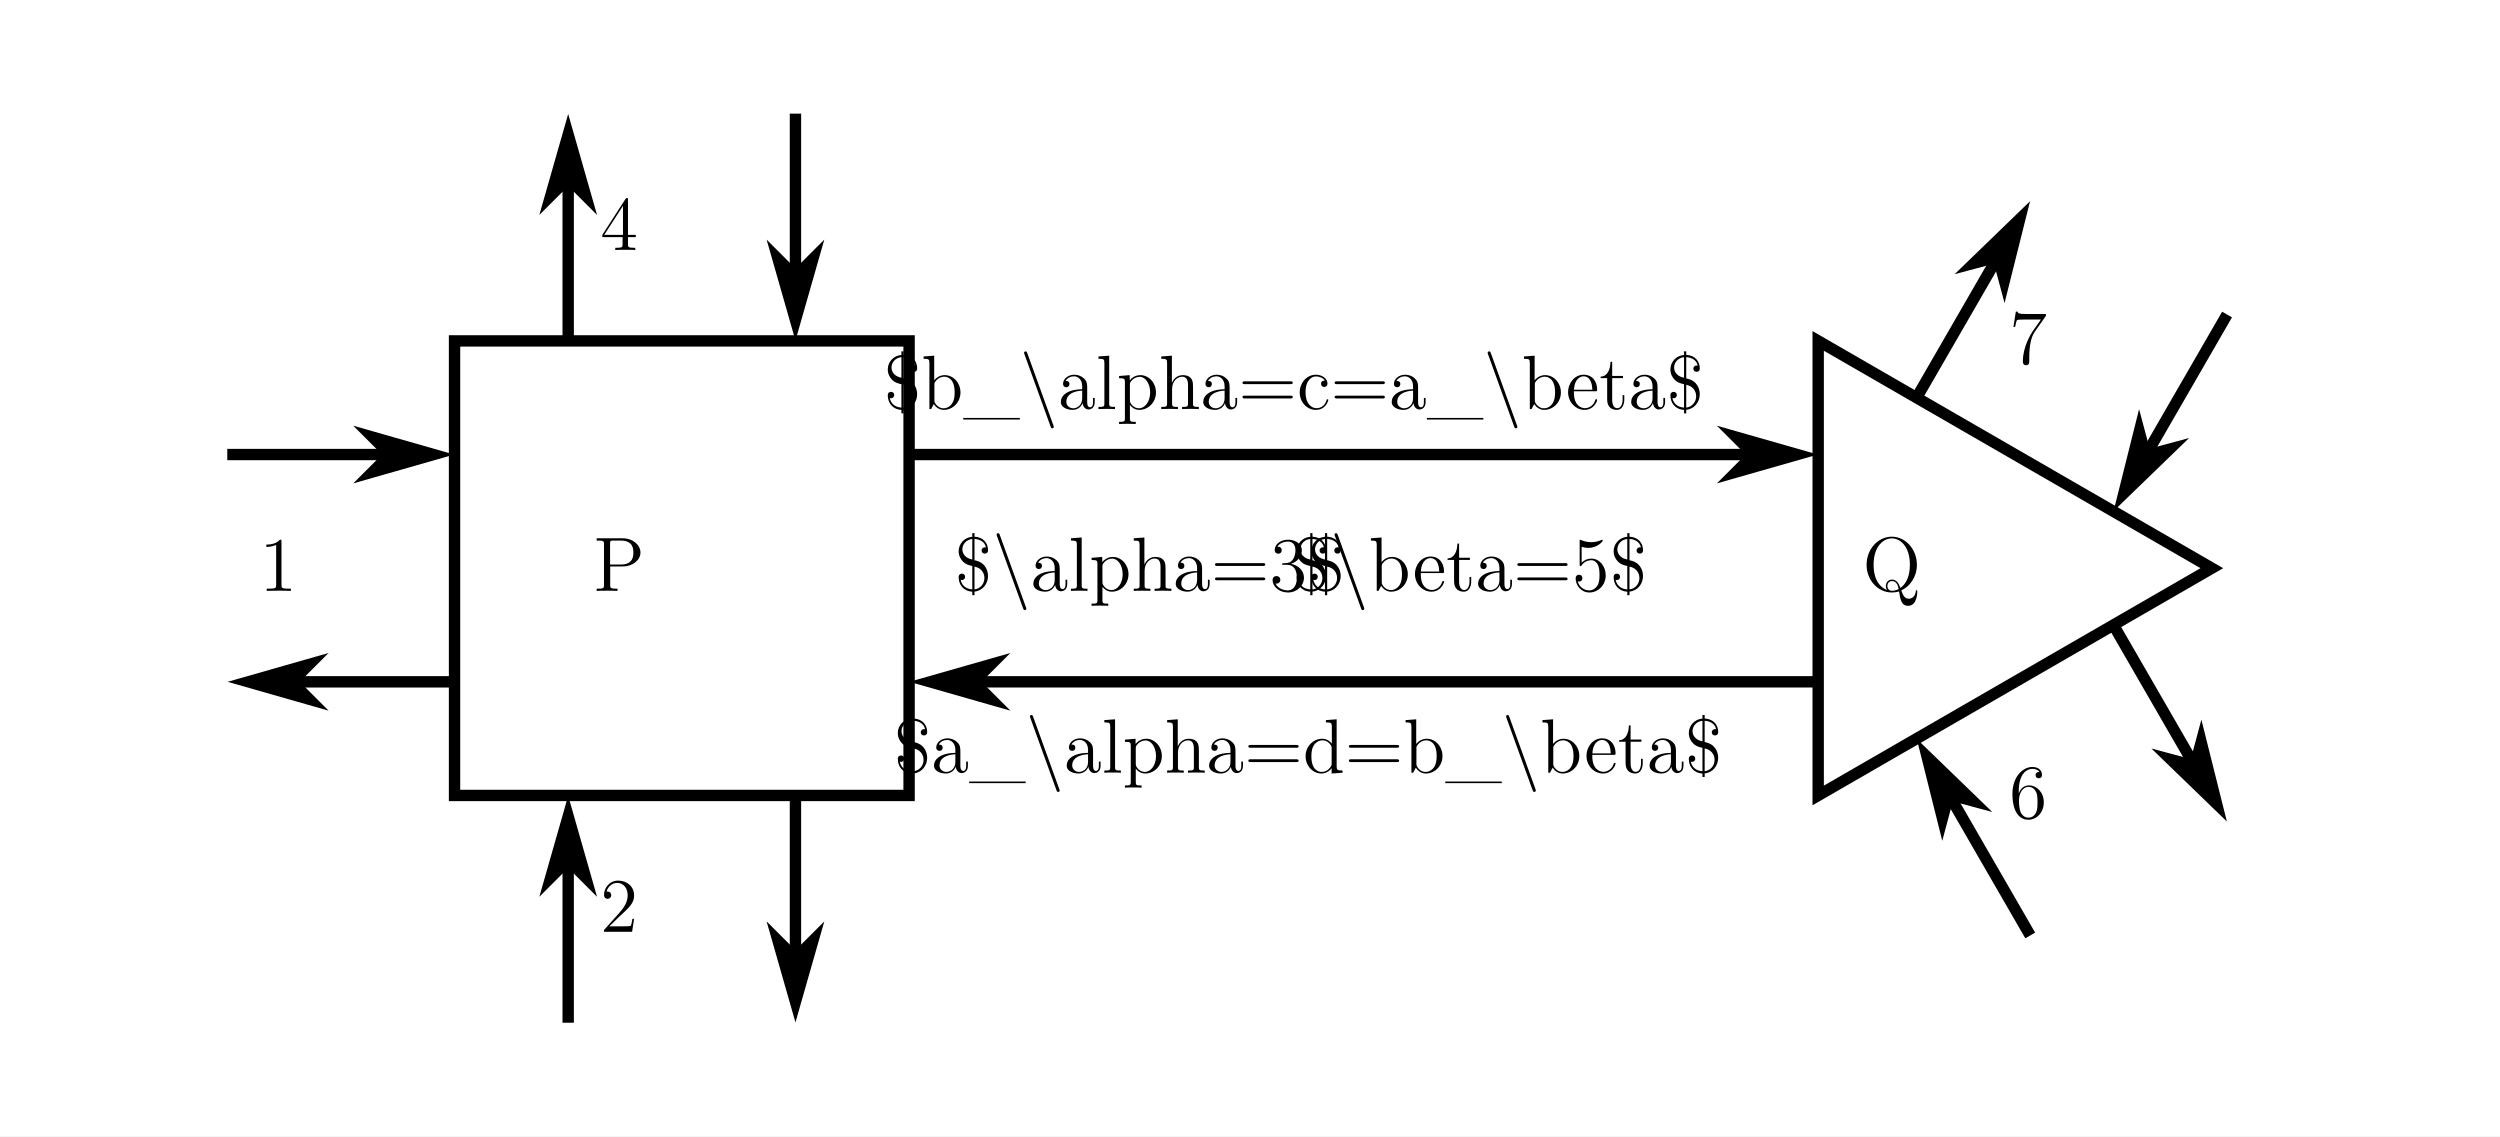
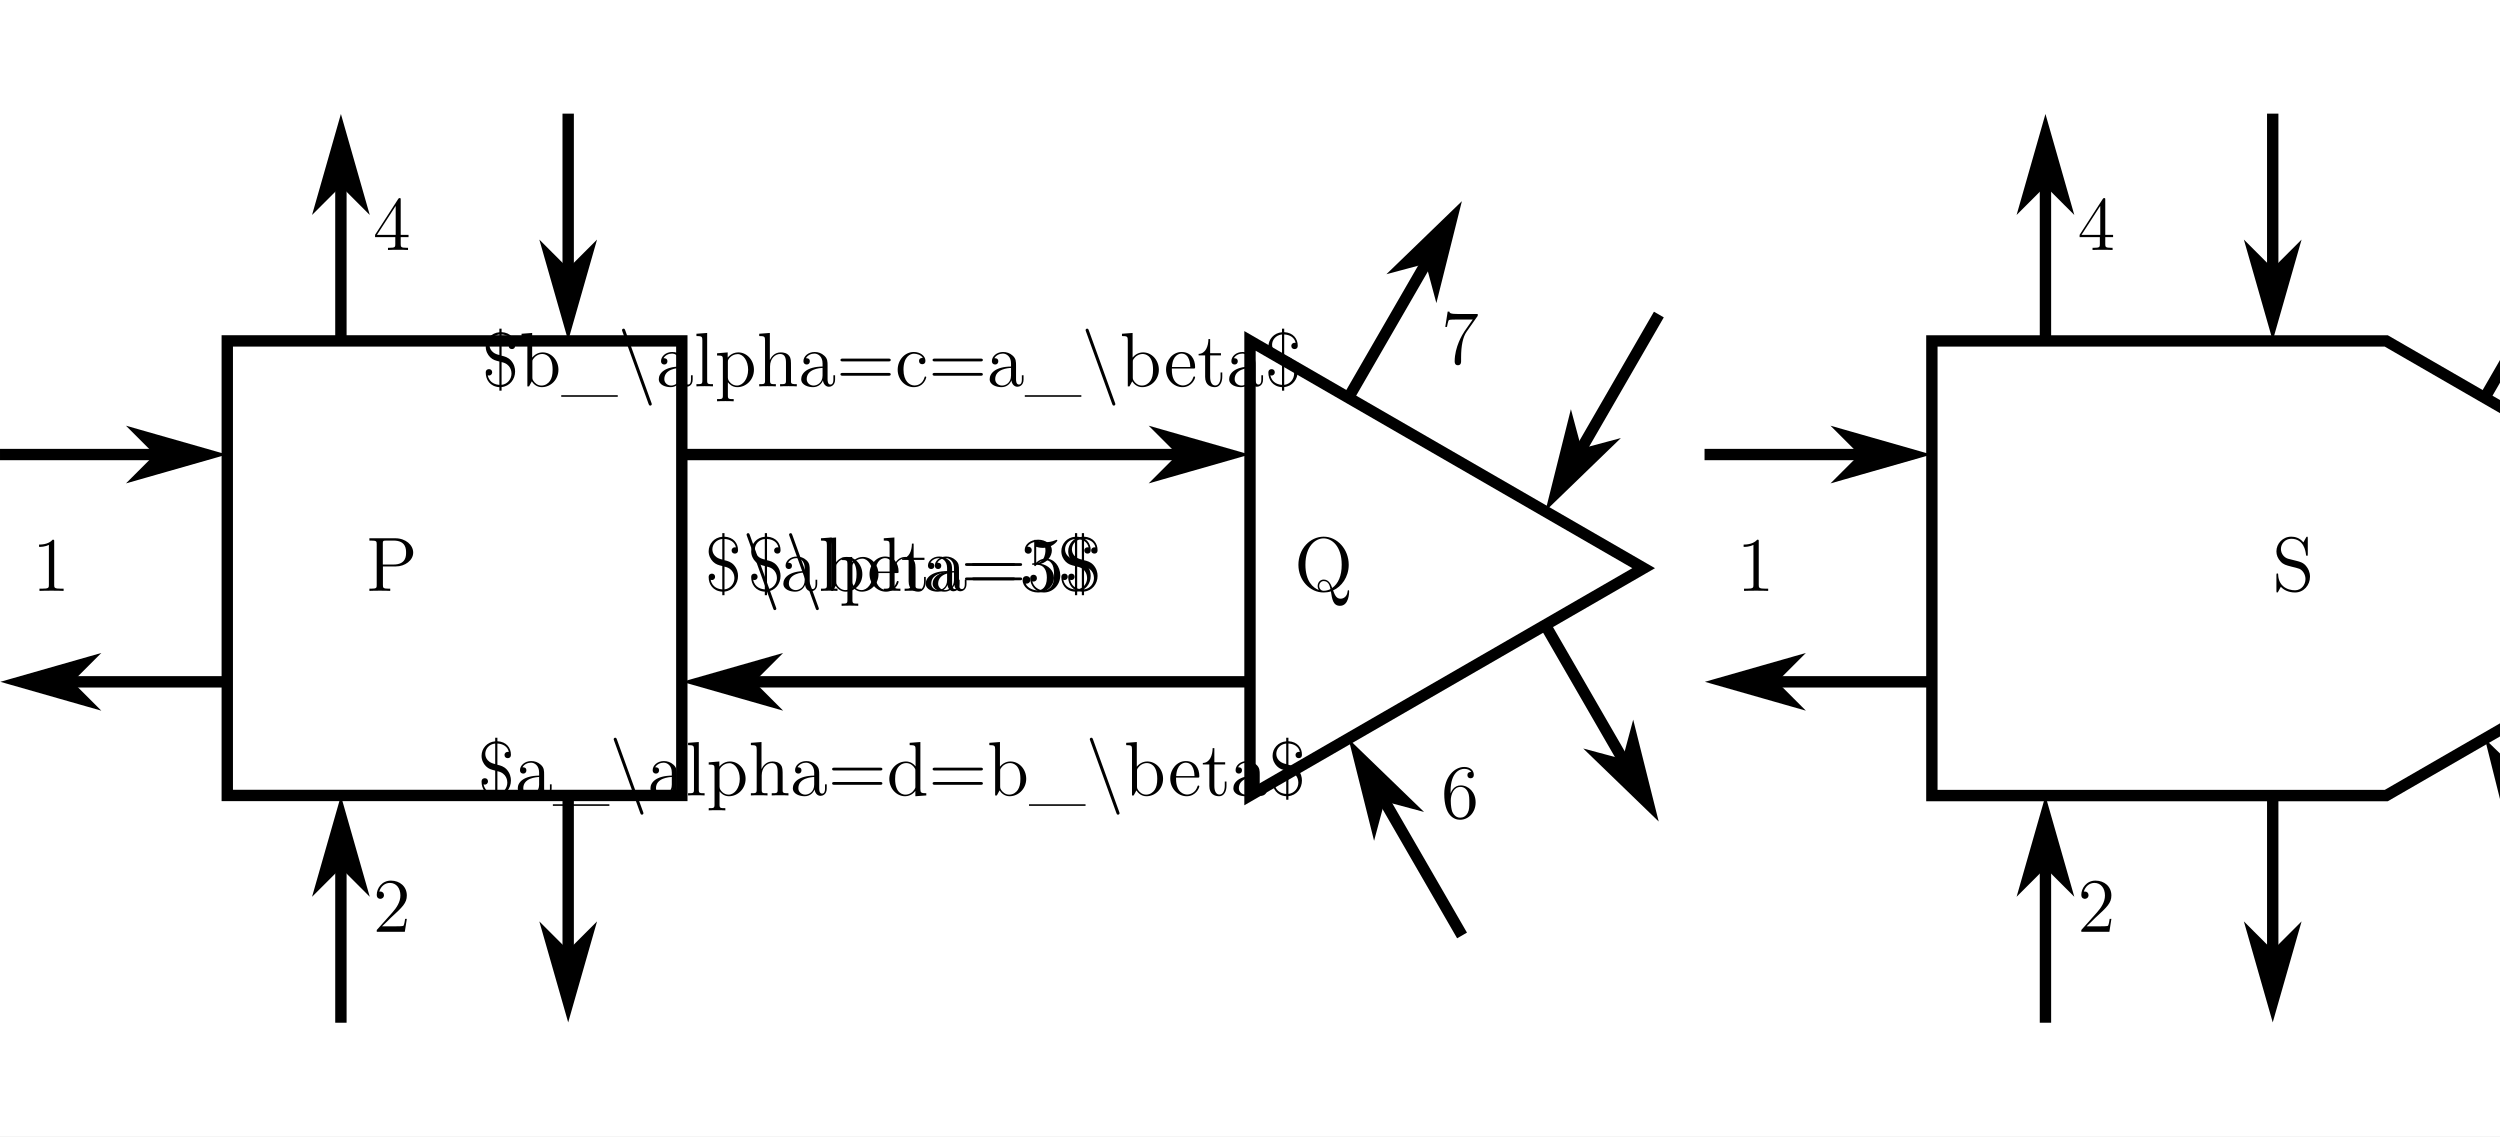
<svg xmlns="http://www.w3.org/2000/svg" width="389.764" height="177.165" id="svg2993" version="1.1">
  <defs id="defs2995">
    <marker orient="auto" refY="0.0" refX="0.0" id="Arrow1Mend" style="overflow:visible;">
      <path id="path4866" d="M 0.0,0.0 L 5.0,-5.0 L -12.5,0.0 L 5.0,5.0 L 0.0,0.0 z " style="fill-rule:evenodd;stroke:#000000;stroke-width:1.0pt;marker-start:none;" transform="scale(0.4) rotate(180) translate(10,0)" />
    </marker>
    <marker style="overflow:visible" id="Arrow1Lend" refX="0" refY="0" orient="auto">
      <path transform="matrix(-0.8,0,0,-0.8,-10,0)" style="fill-rule:evenodd;stroke:#000000;stroke-width:1pt;marker-start:none" d="M 0,0 5,-5 -12.5,0 5,5 0,0 z" id="path3775" />
    </marker>
    <marker style="overflow:visible" id="marker3099" refX="0" refY="0" orient="auto">
      <path transform="matrix(-0.8,0,0,-0.8,-10,0)" style="fill-rule:evenodd;stroke:#000000;stroke-width:1pt;marker-start:none" d="M 0,0 5,-5 -12.5,0 5,5 0,0 z" id="path3101" />
    </marker>
    <marker style="overflow:visible" id="marker3103" refX="0" refY="0" orient="auto">
      <path transform="matrix(-0.8,0,0,-0.8,-10,0)" style="fill-rule:evenodd;stroke:#000000;stroke-width:1pt;marker-start:none" d="M 0,0 5,-5 -12.5,0 5,5 0,0 z" id="path3105" />
    </marker>
    <marker style="overflow:visible" id="marker3107" refX="0" refY="0" orient="auto">
      <path transform="matrix(-0.8,0,0,-0.8,-10,0)" style="fill-rule:evenodd;stroke:#000000;stroke-width:1pt;marker-start:none" d="M 0,0 5,-5 -12.5,0 5,5 0,0 z" id="path3109" />
    </marker>
    <marker style="overflow:visible" id="marker3111" refX="0" refY="0" orient="auto">
      <path transform="matrix(-0.8,0,0,-0.8,-10,0)" style="fill-rule:evenodd;stroke:#000000;stroke-width:1pt;marker-start:none" d="M 0,0 5,-5 -12.5,0 5,5 0,0 z" id="path3113" />
    </marker>
    <marker style="overflow:visible" id="marker3115" refX="0" refY="0" orient="auto">
      <path transform="matrix(-0.8,0,0,-0.8,-10,0)" style="fill-rule:evenodd;stroke:#000000;stroke-width:1pt;marker-start:none" d="M 0,0 5,-5 -12.5,0 5,5 0,0 z" id="path3117" />
    </marker>
    <marker style="overflow:visible" id="marker3119" refX="0" refY="0" orient="auto">
      <path transform="matrix(-0.8,0,0,-0.8,-10,0)" style="fill-rule:evenodd;stroke:#000000;stroke-width:1pt;marker-start:none" d="M 0,0 5,-5 -12.5,0 5,5 0,0 z" id="path3121" />
    </marker>
    <marker style="overflow:visible" id="marker3123" refX="0" refY="0" orient="auto">
      <path transform="matrix(-0.8,0,0,-0.8,-10,0)" style="fill-rule:evenodd;stroke:#000000;stroke-width:1pt;marker-start:none" d="M 0,0 5,-5 -12.5,0 5,5 0,0 z" id="path3125" />
    </marker>
    <marker style="overflow:visible" id="marker3127" refX="0" refY="0" orient="auto">
      <path transform="matrix(-0.8,0,0,-0.8,-10,0)" style="fill-rule:evenodd;stroke:#000000;stroke-width:1pt;marker-start:none" d="M 0,0 5,-5 -12.5,0 5,5 0,0 z" id="path3129" />
    </marker>
    <marker style="overflow:visible" id="marker3131" refX="0" refY="0" orient="auto">
      <path transform="matrix(-0.8,0,0,-0.8,-10,0)" style="fill-rule:evenodd;stroke:#000000;stroke-width:1pt;marker-start:none" d="M 0,0 5,-5 -12.5,0 5,5 0,0 z" id="path3133" />
    </marker>
    <marker style="overflow:visible" id="marker3135" refX="0" refY="0" orient="auto">
      <path transform="matrix(-0.8,0,0,-0.8,-10,0)" style="fill-rule:evenodd;stroke:#000000;stroke-width:1pt;marker-start:none" d="M 0,0 5,-5 -12.5,0 5,5 0,0 z" id="path3137" />
    </marker>
    <marker style="overflow:visible" id="marker3139" refX="0" refY="0" orient="auto">
      <path transform="matrix(-0.8,0,0,-0.8,-10,0)" style="fill-rule:evenodd;stroke:#000000;stroke-width:1pt;marker-start:none" d="M 0,0 5,-5 -12.5,0 5,5 0,0 z" id="path3141" />
    </marker>
+     <marker orient="auto" refY="0" refX="0" id="Arrow1Mend-8" style="overflow:visible">
+       <path id="path4866-3" d="M 0,0 5,-5 -12.5,0 5,5 0,0 z" style="fill-rule:evenodd;stroke:#000000;stroke-width:1pt;marker-start:none" transform="matrix(-0.4,0,0,-0.4,-4,0)" />
+     </marker>
+     <marker orient="auto" refY="0" refX="0" id="marker3061" style="overflow:visible">
+       <path id="path3063" d="M 0,0 5,-5 -12.5,0 5,5 0,0 z" style="fill-rule:evenodd;stroke:#000000;stroke-width:1pt;marker-start:none" transform="matrix(-0.4,0,0,-0.4,-4,0)" />
+     </marker>
+     <marker orient="auto" refY="0" refX="0" id="marker3065" style="overflow:visible">
+       <path id="path3067" d="M 0,0 5,-5 -12.5,0 5,5 0,0 z" style="fill-rule:evenodd;stroke:#000000;stroke-width:1pt;marker-start:none" transform="matrix(-0.4,0,0,-0.4,-4,0)" />
+     </marker>
+     <marker orient="auto" refY="0" refX="0" id="marker3069" style="overflow:visible">
+       <path id="path3071" d="M 0,0 5,-5 -12.5,0 5,5 0,0 z" style="fill-rule:evenodd;stroke:#000000;stroke-width:1pt;marker-start:none" transform="matrix(-0.4,0,0,-0.4,-4,0)" />
+     </marker>
+     <marker orient="auto" refY="0" refX="0" id="marker3073" style="overflow:visible">
+       <path id="path3075" d="M 0,0 5,-5 -12.5,0 5,5 0,0 z" style="fill-rule:evenodd;stroke:#000000;stroke-width:1pt;marker-start:none" transform="matrix(-0.4,0,0,-0.4,-4,0)" />
+     </marker>
+     <marker orient="auto" refY="0" refX="0" id="marker3077" style="overflow:visible">
+       <path id="path3079" d="M 0,0 5,-5 -12.5,0 5,5 0,0 z" style="fill-rule:evenodd;stroke:#000000;stroke-width:1pt;marker-start:none" transform="matrix(-0.4,0,0,-0.4,-4,0)" />
+     </marker>
+     <marker orient="auto" refY="0" refX="0" id="marker3081" style="overflow:visible">
+       <path id="path3083" d="M 0,0 5,-5 -12.5,0 5,5 0,0 z" style="fill-rule:evenodd;stroke:#000000;stroke-width:1pt;marker-start:none" transform="matrix(-0.4,0,0,-0.4,-4,0)" />
+     </marker>
+     <marker orient="auto" refY="0" refX="0" id="marker3085" style="overflow:visible">
+       <path id="path3087" d="M 0,0 5,-5 -12.5,0 5,5 0,0 z" style="fill-rule:evenodd;stroke:#000000;stroke-width:1pt;marker-start:none" transform="matrix(-0.4,0,0,-0.4,-4,0)" />
+     </marker>
+     <marker orient="auto" refY="0" refX="0" id="marker3089" style="overflow:visible">
+       <path id="path3091" d="M 0,0 5,-5 -12.5,0 5,5 0,0 z" style="fill-rule:evenodd;stroke:#000000;stroke-width:1pt;marker-start:none" transform="matrix(-0.4,0,0,-0.4,-4,0)" />
+     </marker>
+     <marker orient="auto" refY="0" refX="0" id="marker3093" style="overflow:visible">
+       <path id="path3095" d="M 0,0 5,-5 -12.5,0 5,5 0,0 z" style="fill-rule:evenodd;stroke:#000000;stroke-width:1pt;marker-start:none" transform="matrix(-0.4,0,0,-0.4,-4,0)" />
+     </marker>
  </defs>
  <g id="layer2" style="display:inline">
-     <rect style="fill:#ffffff;fill-opacity:1;stroke:none;display:inline" id="Background" width="389.764" height="177.165" x="0" y="-1.0092427e-05">
+     <rect style="fill:#ffffff;fill-opacity:1;stroke:none;display:inline" id="Background" width="442.913" height="177.165" x="0" y="-1.0092427e-05">
      </rect>
  </g>
  <g id="layer3" style="display:none">
    <text xml:space="preserve" style="font-size:12px;font-style:normal;font-variant:normal;font-weight:normal;font-stretch:normal;text-align:center;line-height:125%;letter-spacing:0px;word-spacing:0px;text-anchor:middle;fill:#000000;fill-opacity:1;stroke:none;display:inline;font-family:LMRoman12;-inkscape-font-specification:LMRoman12" x="194.882" y="70.866" id="text4575">
      <tspan id="tspan4577" x="194.882" y="70.866">There is a white background on its own layer.</tspan>
      <tspan x="194.882" y="85.866" id="tspan4579">Shift+Ctrl+L to see the list of layers.</tspan>
      <tspan x="194.882" y="100.866" id="tspan4581">Do not forget to resize the background before saving as eps+latex.</tspan>
      <tspan x="194.882" y="115.866" id="tspan4583">Also, hide this text :D.</tspan>
    </text>
    <rect style="fill:none;stroke:#000000;stroke-width:1;stroke-linejoin:miter;stroke-miterlimit:4;stroke-opacity:1;stroke-dasharray:none" id="rect3247" width="389.764" height="177.165" x="0" y="-1.0092427e-05" />
  </g>
  <g id="layer1" transform="translate(0,-875.1971)" style="display:inline">
-     <rect style="fill:none;stroke:#000000;stroke-width:1.772;stroke-linejoin:miter;stroke-miterlimit:4;stroke-opacity:1;stroke-dasharray:none" id="rect6077" width="70.866" height="70.866" x="70.866" y="928.347" />
-     <path style="fill:none;stroke:#000000;stroke-width:1.534;stroke-linejoin:miter;stroke-miterlimit:4;stroke-opacity:1;stroke-dasharray:none" id="path6083" d="m 283.465,53.15 -26.575,15.343 -26.575,15.343 0,-30.686 0,-30.686 26.575,15.343 z" transform="matrix(1.1547,0,0,1.1547,17.51976,902.4079)" />
-     <path style="fill:none;stroke:#000000;stroke-width:1.772;stroke-linecap:butt;stroke-linejoin:miter;stroke-miterlimit:4;stroke-opacity:1;stroke-dasharray:none;marker-end:url(#Arrow1Mend)" d="m 141.732,946.063 138.189,0" id="path6085" />
-     <path id="path6499" d="m 283.465,981.496 -138.189,0" style="fill:none;stroke:#000000;stroke-width:1.772;stroke-linecap:butt;stroke-linejoin:miter;stroke-miterlimit:4;stroke-opacity:1;stroke-dasharray:none;marker-end:url(#Arrow1Mend)" />
-     <g id="g6765" transform="translate(17.71653,-3.8360144e-5)">
+     <rect style="fill:none;stroke:#000000;stroke-width:1.772;stroke-linejoin:miter;stroke-miterlimit:4;stroke-opacity:1;stroke-dasharray:none" id="rect6077" width="70.866" height="70.866" x="35.433" y="928.347" />
+     <path style="fill:none;stroke:#000000;stroke-width:1.534;stroke-linejoin:miter;stroke-miterlimit:4;stroke-opacity:1;stroke-dasharray:none" id="path6083" d="m 283.465,53.15 -26.575,15.343 -26.575,15.343 0,-30.686 0,-30.686 26.575,15.343 z" transform="matrix(1.1547,0,0,1.1547,-71.06291,902.4079)" />
+     <path style="fill:none;stroke:#000000;stroke-width:1.772;stroke-linecap:butt;stroke-linejoin:miter;stroke-miterlimit:4;stroke-opacity:1;stroke-dasharray:none;marker-end:url(#Arrow1Mend)" d="m 106.299,946.063 85.039,0" id="path6085" />
+     <path id="path6499" d="m 194.882,981.496 -85.039,0" style="fill:none;stroke:#000000;stroke-width:1.772;stroke-linecap:butt;stroke-linejoin:miter;stroke-miterlimit:4;stroke-opacity:1;stroke-dasharray:none;marker-end:url(#Arrow1Mend)" />
+     <g id="g6765" transform="translate(-17.71654,-7.6720288e-5)">
      <path id="path6501" d="m 106.299,892.914 0,31.89" style="fill:none;stroke:#000000;stroke-width:1.772;stroke-linecap:butt;stroke-linejoin:miter;stroke-miterlimit:4;stroke-opacity:1;stroke-dasharray:none;marker-end:url(#Arrow1Mend)" />
      <path id="path6503" d="m 70.866,928.347 0,-31.89" style="fill:none;stroke:#000000;stroke-width:1.772;stroke-linecap:butt;stroke-linejoin:miter;stroke-miterlimit:4;stroke-opacity:1;stroke-dasharray:none;marker-end:url(#Arrow1Mend)" />
    </g>
-     <g id="g6769" transform="matrix(0,-1,1,0,-857.4806,1052.362)">
+     <g id="g6769" transform="matrix(0,-1,1,0,-892.9136,1052.362)">
      <path style="fill:none;stroke:#000000;stroke-width:1.772;stroke-linecap:butt;stroke-linejoin:miter;stroke-miterlimit:4;stroke-opacity:1;stroke-dasharray:none;marker-end:url(#Arrow1Mend)" d="m 106.299,892.914 0,31.89" id="path6771" />
      <path style="fill:none;stroke:#000000;stroke-width:1.772;stroke-linecap:butt;stroke-linejoin:miter;stroke-miterlimit:4;stroke-opacity:1;stroke-dasharray:none;marker-end:url(#Arrow1Mend)" d="m 70.866,928.347 0,-31.89" id="path6773" />
    </g>
-     <g transform="matrix(-1,0,0,-1,194.8819,1927.56)" id="g6775">
+     <g transform="matrix(-1,0,0,-1,159.4488,1927.56)" id="g6775">
      <path id="path6777" d="m 106.299,892.914 0,31.89" style="fill:none;stroke:#000000;stroke-width:1.772;stroke-linecap:butt;stroke-linejoin:miter;stroke-miterlimit:4;stroke-opacity:1;stroke-dasharray:none;marker-end:url(#Arrow1Mend)" />
      <path id="path6779" d="m 70.866,928.347 0,-31.89" style="fill:none;stroke:#000000;stroke-width:1.772;stroke-linecap:butt;stroke-linejoin:miter;stroke-miterlimit:4;stroke-opacity:1;stroke-dasharray:none;marker-end:url(#Arrow1Mend)" />
    </g>
-     <g id="g6800" transform="matrix(-0.8660254,0.5,-0.5,-0.8660254,855.0387,1741.177)">
+     <g id="g6800" transform="matrix(-0.8660254,0.5,-0.5,-0.8660254,766.456,1741.177)">
      <path style="fill:none;stroke:#000000;stroke-width:1.772;stroke-linecap:butt;stroke-linejoin:miter;stroke-miterlimit:4;stroke-opacity:1;stroke-dasharray:none;marker-end:url(#Arrow1Mend)" d="m 106.299,892.914 0,31.89" id="path6802" />
      <path style="fill:none;stroke:#000000;stroke-width:1.772;stroke-linecap:butt;stroke-linejoin:miter;stroke-miterlimit:4;stroke-opacity:1;stroke-dasharray:none;marker-end:url(#Arrow1Mend)" d="m 70.866,928.347 0,-31.89" id="path6804" />
    </g>
-     <g id="g6806" transform="matrix(0.8660254,0.5,-0.5,0.8660254,701.609,97.80003)">
+     <g id="g6806" transform="matrix(0.8660254,0.5,-0.5,0.8660254,613.0263,97.80007)">
      <path style="fill:none;stroke:#000000;stroke-width:1.772;stroke-linecap:butt;stroke-linejoin:miter;stroke-miterlimit:4;stroke-opacity:1;stroke-dasharray:none;marker-end:url(#Arrow1Mend)" d="m 106.299,892.914 0,31.89" id="path6808" />
      <path style="fill:none;stroke:#000000;stroke-width:1.772;stroke-linecap:butt;stroke-linejoin:miter;stroke-miterlimit:4;stroke-opacity:1;stroke-dasharray:none;marker-end:url(#Arrow1Mend)" d="m 70.866,928.347 0,-31.89" id="path6810" />
    </g>
-     <text xml:space="preserve" style="font-size:12px;font-style:normal;font-variant:normal;font-weight:normal;font-stretch:normal;text-align:center;line-height:125%;letter-spacing:0px;word-spacing:0px;text-anchor:middle;fill:#000000;fill-opacity:1;stroke:none;font-family:LMRoman12;-inkscape-font-specification:LMRoman12" x="106.299" y="967.323" id="text6812">
-       <tspan id="tspan6814" x="106.299" y="967.323">P</tspan>
+     <text xml:space="preserve" style="font-size:12px;font-style:normal;font-variant:normal;font-weight:normal;font-stretch:normal;text-align:center;line-height:125%;letter-spacing:0px;word-spacing:0px;text-anchor:middle;fill:#000000;fill-opacity:1;stroke:none;font-family:LMRoman12;-inkscape-font-specification:LMRoman12" x="70.866" y="967.323" id="text6812">
+       <tspan id="tspan6814" x="70.866" y="967.323">P</tspan>
    </text>
-     <text xml:space="preserve" style="font-size:12px;font-style:normal;font-variant:normal;font-weight:normal;font-stretch:normal;text-align:center;line-height:125%;letter-spacing:0px;word-spacing:0px;text-anchor:middle;fill:#000000;fill-opacity:1;stroke:none;font-family:LMRoman12;-inkscape-font-specification:LMRoman12" x="304.724" y="967.323" id="text6818">
-       <tspan id="tspan6820" x="304.724" y="967.323">Q</tspan>
+     <text xml:space="preserve" style="font-size:12px;font-style:normal;font-variant:normal;font-weight:normal;font-stretch:normal;text-align:center;line-height:125%;letter-spacing:0px;word-spacing:0px;text-anchor:middle;fill:#000000;fill-opacity:1;stroke:none;font-family:LMRoman12;-inkscape-font-specification:LMRoman12" x="216.142" y="967.323" id="text6818">
+       <tspan id="tspan6820" x="216.142" y="967.323">Q</tspan>
    </text>
-     <text xml:space="preserve" style="font-size:12px;font-style:normal;font-variant:normal;font-weight:normal;font-stretch:normal;text-align:center;line-height:125%;letter-spacing:0px;word-spacing:0px;text-anchor:middle;fill:#000000;fill-opacity:1;stroke:none;font-family:LMRoman12;-inkscape-font-specification:LMRoman12" x="53.15" y="967.323" id="text6822">
-       <tspan id="tspan6824" x="53.15" y="967.323">1</tspan>
+     <text xml:space="preserve" style="font-size:12px;font-style:normal;font-variant:normal;font-weight:normal;font-stretch:normal;text-align:center;line-height:125%;letter-spacing:0px;word-spacing:0px;text-anchor:middle;fill:#000000;fill-opacity:1;stroke:none;font-family:LMRoman12;-inkscape-font-specification:LMRoman12" x="17.717" y="967.323" id="text6822">
+       <tspan id="tspan6824" x="17.717" y="967.323">1</tspan>
    </text>
-     <text xml:space="preserve" style="font-size:12px;font-style:normal;font-variant:normal;font-weight:normal;font-stretch:normal;text-align:center;line-height:125%;letter-spacing:0px;word-spacing:0px;text-anchor:middle;fill:#000000;fill-opacity:1;stroke:none;font-family:LMRoman12;-inkscape-font-specification:LMRoman12" x="106.299" y="1020.473" id="text6826">
-       <tspan id="tspan6828" x="106.299" y="1020.473">2</tspan>
+     <text xml:space="preserve" style="font-size:12px;font-style:normal;font-variant:normal;font-weight:normal;font-stretch:normal;text-align:center;line-height:125%;letter-spacing:0px;word-spacing:0px;text-anchor:middle;fill:#000000;fill-opacity:1;stroke:none;font-family:LMRoman12;-inkscape-font-specification:LMRoman12" x="70.866" y="1020.473" id="text6826">
+       <tspan id="tspan6828" x="70.866" y="1020.473">2</tspan>
    </text>
-     <text xml:space="preserve" style="font-size:12px;font-style:normal;font-variant:normal;font-weight:normal;font-stretch:normal;text-align:start;line-height:125%;letter-spacing:0px;word-spacing:0px;text-anchor:start;fill:#000000;fill-opacity:1;stroke:none;font-family:LMRoman12;-inkscape-font-specification:LMRoman12" x="148.819" y="967.323" id="text6830">
-       <tspan id="tspan6832" x="148.819" y="967.323">$\alpha=3$</tspan>
+     <text xml:space="preserve" style="font-size:12px;font-style:normal;font-variant:normal;font-weight:normal;font-stretch:normal;text-align:start;line-height:125%;letter-spacing:0px;word-spacing:0px;text-anchor:start;fill:#000000;fill-opacity:1;stroke:none;font-family:LMRoman12;-inkscape-font-specification:LMRoman12" x="109.843" y="967.323" id="text6830">
+       <tspan id="tspan6832" x="109.843" y="967.323">$\alpha=3$</tspan>
    </text>
-     <text xml:space="preserve" style="font-size:12px;font-style:normal;font-variant:normal;font-weight:normal;font-stretch:normal;text-align:center;line-height:125%;letter-spacing:0px;word-spacing:0px;text-anchor:middle;fill:#000000;fill-opacity:1;stroke:none;font-family:LMRoman12;-inkscape-font-specification:LMRoman12" x="325.984" y="1002.756" id="text6838">
-       <tspan id="tspan6840" x="325.984" y="1002.756">6</tspan>
+     <text xml:space="preserve" style="font-size:12px;font-style:normal;font-variant:normal;font-weight:normal;font-stretch:normal;text-align:center;line-height:125%;letter-spacing:0px;word-spacing:0px;text-anchor:middle;fill:#000000;fill-opacity:1;stroke:none;font-family:LMRoman12;-inkscape-font-specification:LMRoman12" x="237.402" y="1002.756" id="text6838">
+       <tspan id="tspan6840" x="237.402" y="1002.756">6</tspan>
    </text>
-     <text xml:space="preserve" style="font-size:12px;font-style:normal;font-variant:normal;font-weight:normal;font-stretch:normal;text-align:center;line-height:125%;letter-spacing:0px;word-spacing:0px;text-anchor:middle;fill:#000000;fill-opacity:1;stroke:none;font-family:LMRoman12;-inkscape-font-specification:LMRoman12" x="325.984" y="931.89" id="text6842">
-       <tspan id="tspan6844" x="325.984" y="931.89">7</tspan>
+     <text xml:space="preserve" style="font-size:12px;font-style:normal;font-variant:normal;font-weight:normal;font-stretch:normal;text-align:center;line-height:125%;letter-spacing:0px;word-spacing:0px;text-anchor:middle;fill:#000000;fill-opacity:1;stroke:none;font-family:LMRoman12;-inkscape-font-specification:LMRoman12" x="237.402" y="931.89" id="text6842">
+       <tspan id="tspan6844" x="237.402" y="931.89">7</tspan>
    </text>
-     <text xml:space="preserve" style="font-size:12px;font-style:normal;font-variant:normal;font-weight:normal;font-stretch:normal;text-align:end;line-height:125%;letter-spacing:0px;word-spacing:0px;text-anchor:end;fill:#000000;fill-opacity:1;stroke:none;font-family:LMRoman12;-inkscape-font-specification:LMRoman12" x="276.378" y="967.323" id="text6846">
-       <tspan id="tspan6848" x="276.378" y="967.323">$\beta=5$</tspan>
+     <text xml:space="preserve" style="font-size:12px;font-style:normal;font-variant:normal;font-weight:normal;font-stretch:normal;text-align:end;line-height:125%;letter-spacing:0px;word-spacing:0px;text-anchor:end;fill:#000000;fill-opacity:1;stroke:none;font-family:LMRoman12;-inkscape-font-specification:LMRoman12" x="191.339" y="967.323" id="text6846">
+       <tspan id="tspan6848" x="191.339" y="967.323">$\beta=5$</tspan>
    </text>
-     <text xml:space="preserve" style="font-size:12px;font-style:normal;font-variant:normal;font-weight:normal;font-stretch:normal;text-align:center;line-height:125%;letter-spacing:0px;word-spacing:0px;text-anchor:middle;fill:#000000;fill-opacity:1;stroke:none;font-family:LMRoman12;-inkscape-font-specification:LMRoman12" x="106.299" y="914.173" id="text6850">
-       <tspan id="tspan6852" x="106.299" y="914.173">4</tspan>
+     <text xml:space="preserve" style="font-size:12px;font-style:normal;font-variant:normal;font-weight:normal;font-stretch:normal;text-align:center;line-height:125%;letter-spacing:0px;word-spacing:0px;text-anchor:middle;fill:#000000;fill-opacity:1;stroke:none;font-family:LMRoman12;-inkscape-font-specification:LMRoman12" x="70.866" y="914.173" id="text6850">
+       <tspan id="tspan6852" x="70.866" y="914.173">4</tspan>
    </text>
-     <text xml:space="preserve" style="font-size:12px;font-style:normal;font-variant:normal;font-weight:normal;font-stretch:normal;text-align:center;line-height:125%;letter-spacing:0px;word-spacing:0px;text-anchor:middle;fill:#000000;fill-opacity:1;stroke:none;font-family:LMRoman12;-inkscape-font-specification:LMRoman12" x="211.499" y="938.977" id="text6856">
-       <tspan id="tspan6858" x="211.499" y="938.977">$b_\alpha=c=a_\beta$</tspan>
+     <text xml:space="preserve" style="font-size:12px;font-style:normal;font-variant:normal;font-weight:normal;font-stretch:normal;text-align:center;line-height:125%;letter-spacing:0px;word-spacing:0px;text-anchor:middle;fill:#000000;fill-opacity:1;stroke:none;font-family:LMRoman12;-inkscape-font-specification:LMRoman12" x="148.819" y="935.433" id="text6856">
+       <tspan id="tspan6858" x="148.819" y="935.433">$b_\alpha=c=a_\beta$</tspan>
    </text>
-     <text id="text6860" y="995.669" x="213.713" style="font-size:12px;font-style:normal;font-variant:normal;font-weight:normal;font-stretch:normal;text-align:center;line-height:125%;letter-spacing:0px;word-spacing:0px;text-anchor:middle;fill:#000000;fill-opacity:1;stroke:none;font-family:LMRoman12;-inkscape-font-specification:LMRoman12" xml:space="preserve">
-       <tspan y="995.669" x="213.713" id="tspan6862">$a_\alpha=d=b_\beta$</tspan>
+     <text id="text6860" y="999.213" x="148.819" style="font-size:12px;font-style:normal;font-variant:normal;font-weight:normal;font-stretch:normal;text-align:center;line-height:125%;letter-spacing:0px;word-spacing:0px;text-anchor:middle;fill:#000000;fill-opacity:1;stroke:none;font-family:LMRoman12;-inkscape-font-specification:LMRoman12" xml:space="preserve">
+       <tspan y="999.213" x="148.819" id="tspan6862">$a_\alpha=d=b_\beta$</tspan>
+     </text>
+     <path style="fill:none;stroke:#000000;stroke-width:1.772;stroke-linejoin:miter;stroke-miterlimit:4;stroke-opacity:1;display:inline" d="m 301.19,928.353 0,70.875 70.844,0 30.688,-17.719 30.688,-17.719 -30.688,-17.719 -30.688,-17.719 -70.844,0 z" id="rect6077-8" />
+     <g style="display:inline" id="g6765-3" transform="translate(248.0315,-2.5914146e-5)">
+       <path id="path6501-4" d="m 106.299,892.914 0,31.89" style="fill:none;stroke:#000000;stroke-width:1.772;stroke-linecap:butt;stroke-linejoin:miter;stroke-miterlimit:4;stroke-opacity:1;stroke-dasharray:none;marker-end:url(#Arrow1Mend)" />
+       <path id="path6503-3" d="m 70.866,928.347 0,-31.89" style="fill:none;stroke:#000000;stroke-width:1.772;stroke-linecap:butt;stroke-linejoin:miter;stroke-miterlimit:4;stroke-opacity:1;stroke-dasharray:none;marker-end:url(#Arrow1Mend)" />
+     </g>
+     <g style="display:inline" id="g6769-4" transform="matrix(0,-1,1,0,-627.1656,1052.362)">
+       <path style="fill:none;stroke:#000000;stroke-width:1.772;stroke-linecap:butt;stroke-linejoin:miter;stroke-miterlimit:4;stroke-opacity:1;stroke-dasharray:none;marker-end:url(#Arrow1Mend)" d="m 106.299,892.914 0,31.89" id="path6771-1" />
+       <path style="fill:none;stroke:#000000;stroke-width:1.772;stroke-linecap:butt;stroke-linejoin:miter;stroke-miterlimit:4;stroke-opacity:1;stroke-dasharray:none;marker-end:url(#Arrow1Mend)" d="m 70.866,928.347 0,-31.89" id="path6773-0" />
+     </g>
+     <g style="display:inline" transform="matrix(-1,0,0,-1,425.1968,1927.56)" id="g6775-9">
+       <path id="path6777-5" d="m 106.299,892.914 0,31.89" style="fill:none;stroke:#000000;stroke-width:1.772;stroke-linecap:butt;stroke-linejoin:miter;stroke-miterlimit:4;stroke-opacity:1;stroke-dasharray:none;marker-end:url(#Arrow1Mend)" />
+       <path id="path6779-3" d="m 70.866,928.347 0,-31.89" style="fill:none;stroke:#000000;stroke-width:1.772;stroke-linecap:butt;stroke-linejoin:miter;stroke-miterlimit:4;stroke-opacity:1;stroke-dasharray:none;marker-end:url(#Arrow1Mend)" />
+     </g>
+     <g style="display:inline" id="g6800-4" transform="matrix(-0.8660254,0.5,-0.5,-0.8660254,943.6214,1741.177)">
+       <path style="fill:none;stroke:#000000;stroke-width:1.772;stroke-linecap:butt;stroke-linejoin:miter;stroke-miterlimit:4;stroke-opacity:1;stroke-dasharray:none;marker-end:url(#Arrow1Mend)" d="m 106.299,892.914 0,31.89" id="path6802-2" />
+       <path style="fill:none;stroke:#000000;stroke-width:1.772;stroke-linecap:butt;stroke-linejoin:miter;stroke-miterlimit:4;stroke-opacity:1;stroke-dasharray:none;marker-end:url(#Arrow1Mend)" d="m 70.866,928.347 0,-31.89" id="path6804-3" />
+     </g>
+     <g style="display:inline" id="g6806-4" transform="matrix(0.8660254,0.5,-0.5,0.8660254,790.1917,97.80009)">
+       <path style="fill:none;stroke:#000000;stroke-width:1.772;stroke-linecap:butt;stroke-linejoin:miter;stroke-miterlimit:4;stroke-opacity:1;stroke-dasharray:none;marker-end:url(#Arrow1Mend)" d="m 106.299,892.914 0,31.89" id="path6808-3" />
+       <path style="fill:none;stroke:#000000;stroke-width:1.772;stroke-linecap:butt;stroke-linejoin:miter;stroke-miterlimit:4;stroke-opacity:1;stroke-dasharray:none;marker-end:url(#Arrow1Mend)" d="m 70.866,928.347 0,-31.89" id="path6810-1" />
+     </g>
+     <text xml:space="preserve" style="font-size:12px;font-style:normal;font-variant:normal;font-weight:normal;font-stretch:normal;text-align:center;line-height:125%;letter-spacing:0px;word-spacing:0px;text-anchor:middle;fill:#000000;fill-opacity:1;stroke:none;display:inline;font-family:LMRoman12;-inkscape-font-specification:LMRoman12" x="367.311" y="967.323" id="text6818-2">
+       <tspan id="tspan6820-9" x="367.311" y="967.323">S</tspan>
+     </text>
+     <text xml:space="preserve" style="font-size:12px;font-style:normal;font-variant:normal;font-weight:normal;font-stretch:normal;text-align:center;line-height:125%;letter-spacing:0px;word-spacing:0px;text-anchor:middle;fill:#000000;fill-opacity:1;stroke:none;display:inline;font-family:LMRoman12;-inkscape-font-specification:LMRoman12" x="283.465" y="967.323" id="text6822-3">
+       <tspan id="tspan6824-6" x="283.465" y="967.323">1</tspan>
+     </text>
+     <text xml:space="preserve" style="font-size:12px;font-style:normal;font-variant:normal;font-weight:normal;font-stretch:normal;text-align:center;line-height:125%;letter-spacing:0px;word-spacing:0px;text-anchor:middle;fill:#000000;fill-opacity:1;stroke:none;display:inline;font-family:LMRoman12;-inkscape-font-specification:LMRoman12" x="336.614" y="1020.473" id="text6826-7">
+       <tspan id="tspan6828-3" x="336.614" y="1020.473">2</tspan>
+     </text>
+     <text xml:space="preserve" style="font-size:12px;font-style:normal;font-variant:normal;font-weight:normal;font-stretch:normal;text-align:center;line-height:125%;letter-spacing:0px;word-spacing:0px;text-anchor:middle;fill:#000000;fill-opacity:1;stroke:none;display:inline;font-family:LMRoman12;-inkscape-font-specification:LMRoman12" x="414.567" y="1002.756" id="text6838-0">
+       <tspan id="tspan6840-9" x="414.567" y="1002.756">6</tspan>
+     </text>
+     <text xml:space="preserve" style="font-size:12px;font-style:normal;font-variant:normal;font-weight:normal;font-stretch:normal;text-align:center;line-height:125%;letter-spacing:0px;word-spacing:0px;text-anchor:middle;fill:#000000;fill-opacity:1;stroke:none;display:inline;font-family:LMRoman12;-inkscape-font-specification:LMRoman12" x="414.567" y="931.89" id="text6842-2">
+       <tspan id="tspan6844-4" x="414.567" y="931.89">7</tspan>
+     </text>
+     <text xml:space="preserve" style="font-size:12px;font-style:normal;font-variant:normal;font-weight:normal;font-stretch:normal;text-align:center;line-height:125%;letter-spacing:0px;word-spacing:0px;text-anchor:middle;fill:#000000;fill-opacity:1;stroke:none;display:inline;font-family:LMRoman12;-inkscape-font-specification:LMRoman12" x="336.614" y="914.173" id="text6850-2">
+       <tspan id="tspan6852-5" x="336.614" y="914.173">4</tspan>
    </text>
  </g>
</svg>
